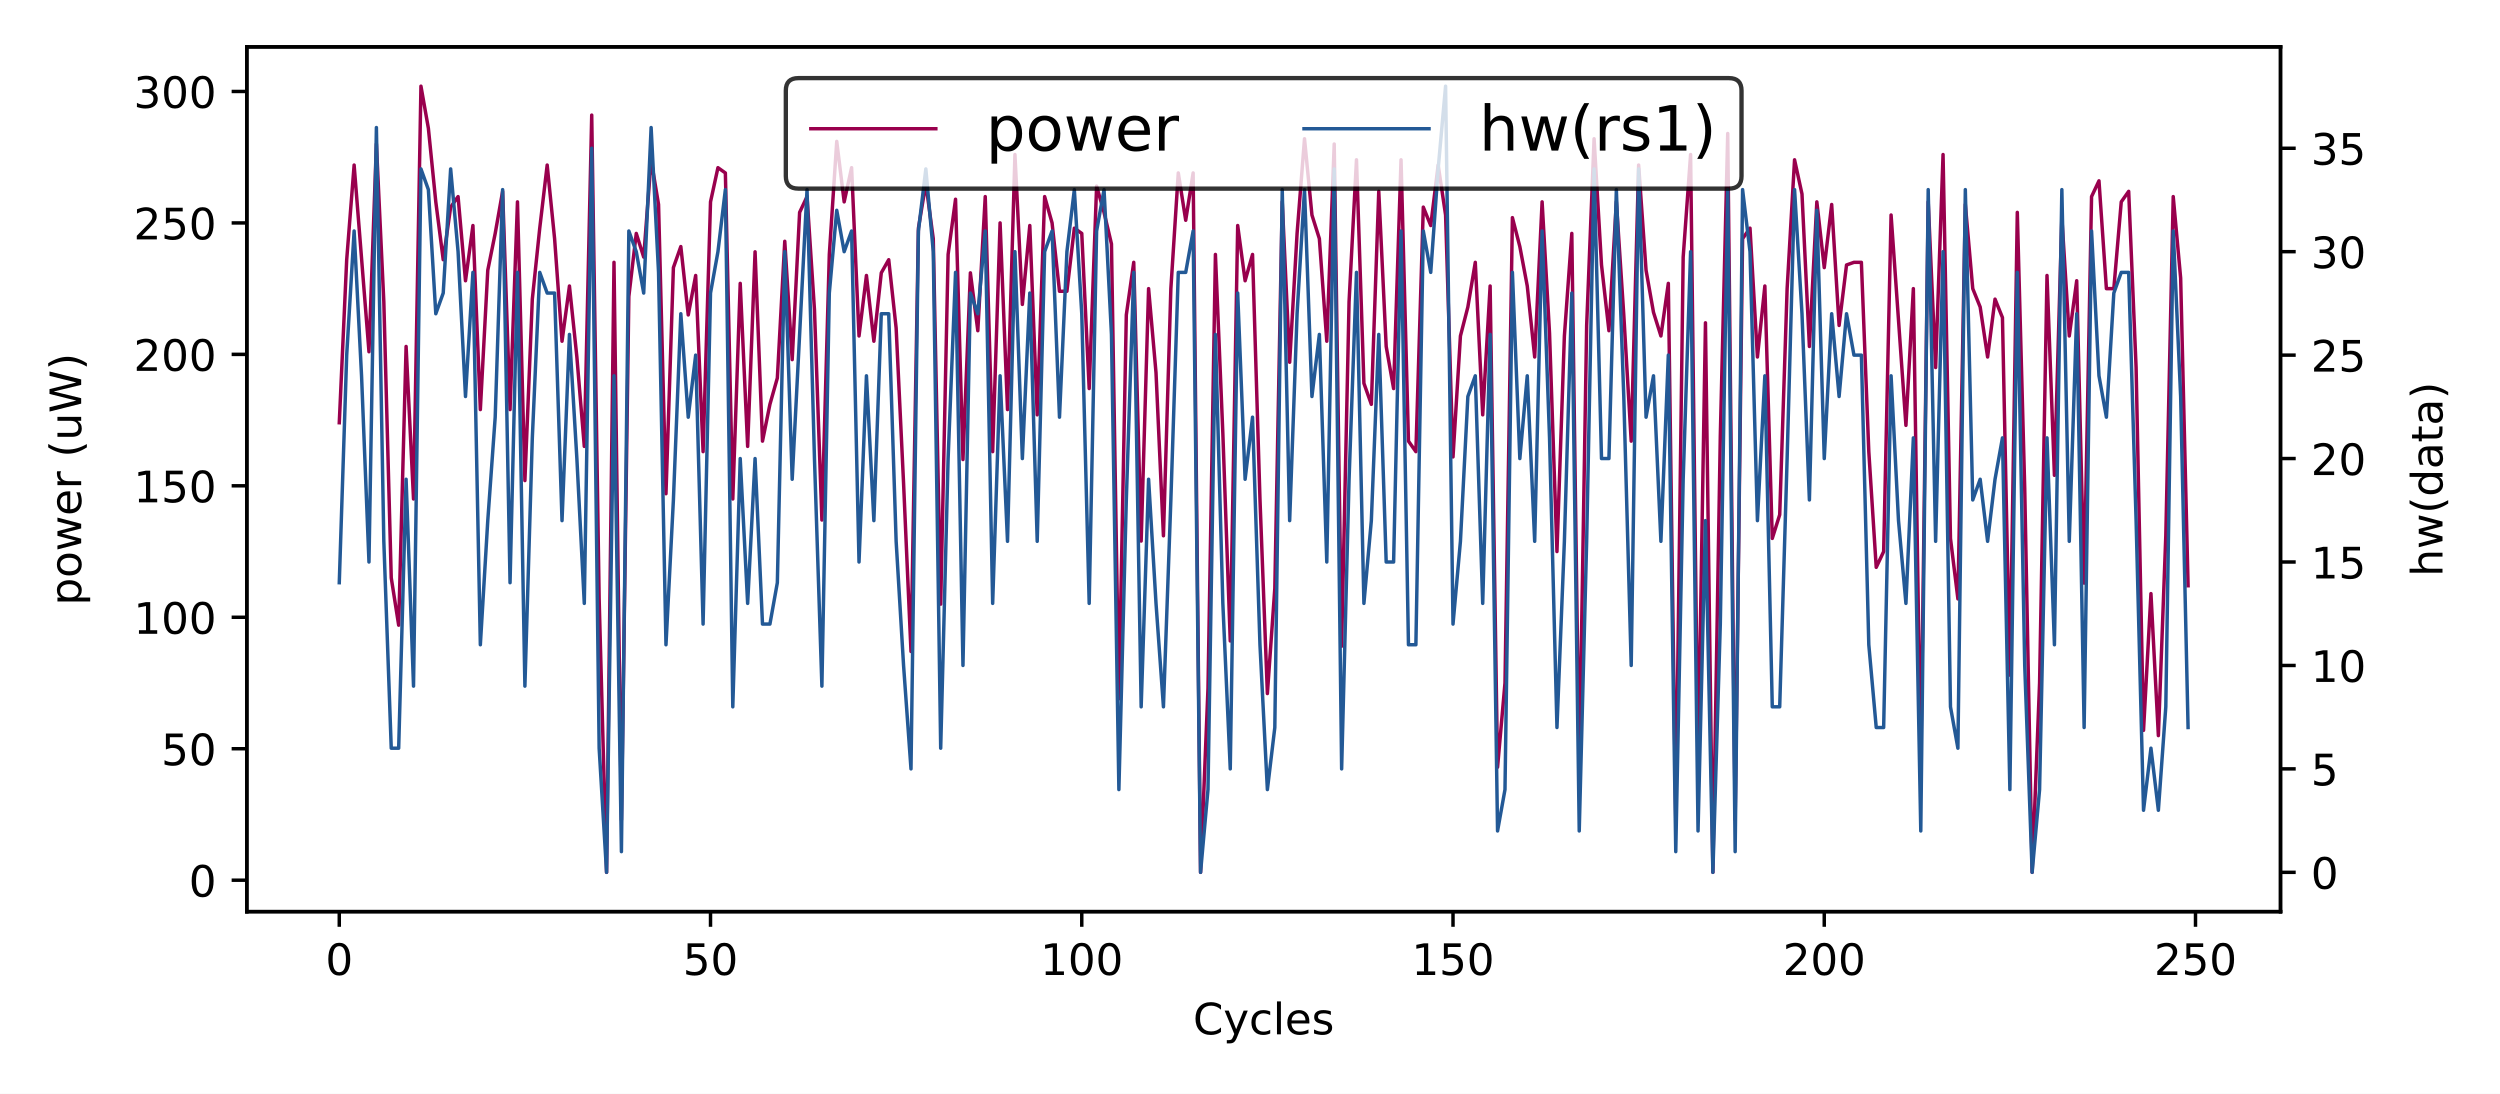
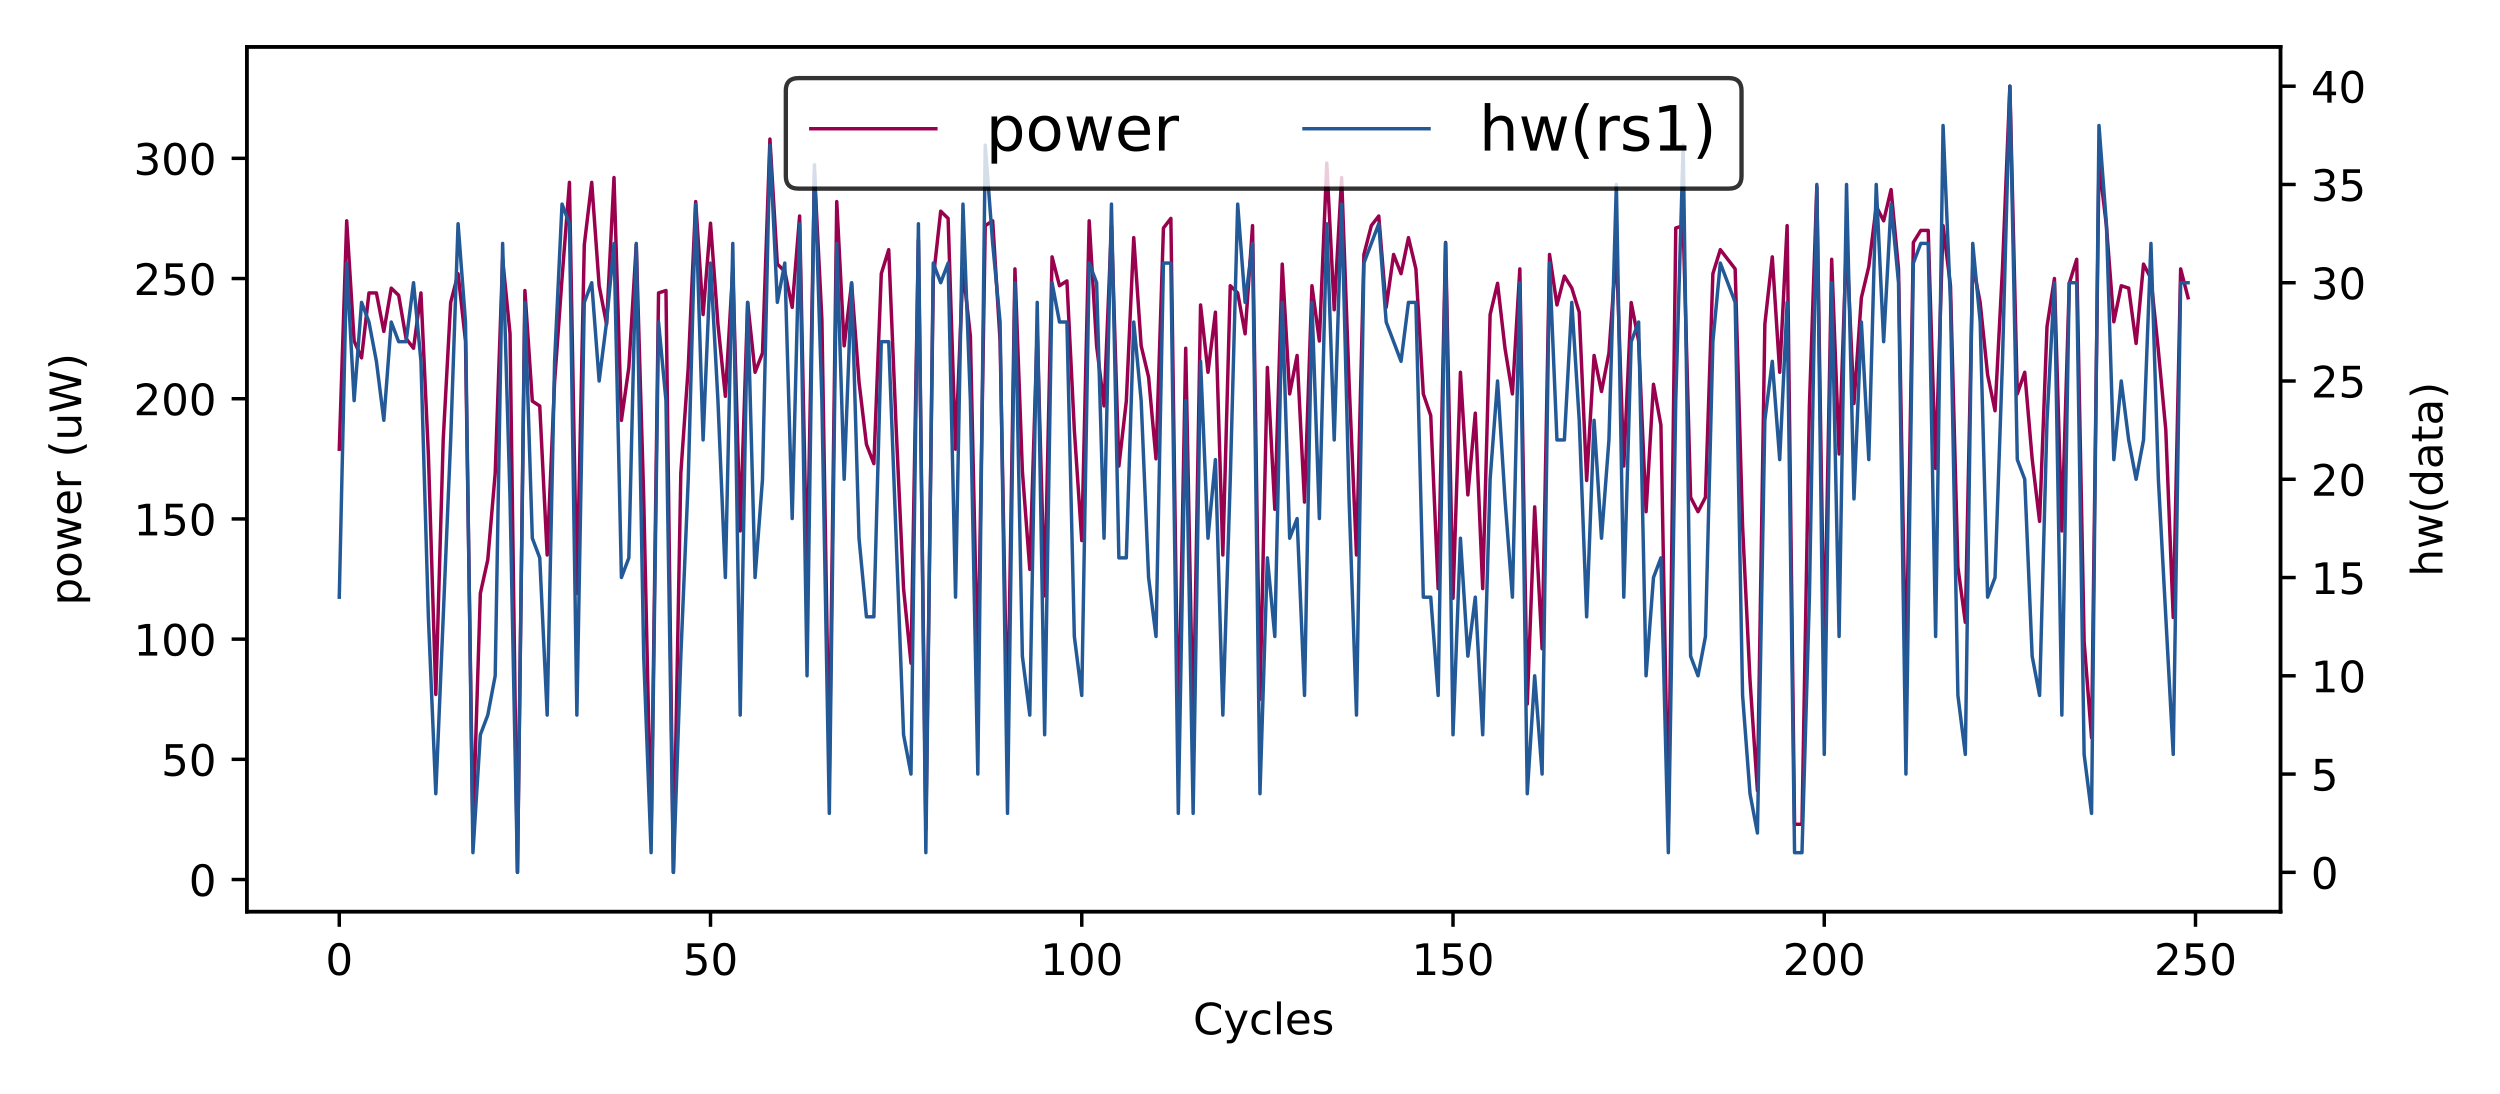
<svg xmlns="http://www.w3.org/2000/svg" xmlns:xlink="http://www.w3.org/1999/xlink" width="576pt" height="252pt" viewBox="0 0 576 252" version="1.1">
  <defs>
    <style type="text/css">*{stroke-linejoin: round; stroke-linecap: butt}</style>
  </defs>
  <g id="figure_1">
    <g id="patch_1">
      <path d="M 0 252  L 576 252  L 576 0  L 0 0  z " style="fill: #ffffff" />
    </g>
    <g id="axes_1">
      <g id="patch_2">
        <path d="M 56.87 210.04  L 525.43 210.04  L 525.43 10.8  L 56.87 10.8  z " style="fill: #ffffff" />
      </g>
      <g id="matplotlib.axis_1">
        <g id="xtick_1">
          <g id="line2d_1">
            <defs>
-               <path id="mb922c0a564" d="M 0 0  L 0 3.5  " style="stroke: #000000; stroke-width: 0.8" />
+               <path id="m7ddc654409" d="M 0 0  L 0 3.5  " style="stroke: #000000; stroke-width: 0.8" />
            </defs>
            <g>
-               <use xlink:href="#mb922c0a564" x="78.168" y="210.04" style="stroke: #000000; stroke-width: 0.8" />
+               <use xlink:href="#m7ddc654409" x="78.168" y="210.04" style="stroke: #000000; stroke-width: 0.8" />
            </g>
          </g>
          <g id="text_1">
            <text style="font: 10px 'DejaVu Sans', 'Bitstream Vera Sans', 'Computer Modern Sans Serif', 'Lucida Grande', 'Verdana', 'Geneva', 'Lucid', 'Arial', 'Helvetica', 'Avant Garde', sans-serif; text-anchor: middle" x="78.168" y="224.638" transform="rotate(-0 78.16818 224.6384)">0</text>
          </g>
        </g>
        <g id="xtick_2">
          <g id="line2d_2">
            <g>
-               <use xlink:href="#mb922c0a564" x="163.703" y="210.04" style="stroke: #000000; stroke-width: 0.8" />
+               <use xlink:href="#m7ddc654409" x="163.703" y="210.04" style="stroke: #000000; stroke-width: 0.8" />
            </g>
          </g>
          <g id="text_2">
            <text style="font: 10px 'DejaVu Sans', 'Bitstream Vera Sans', 'Computer Modern Sans Serif', 'Lucida Grande', 'Verdana', 'Geneva', 'Lucid', 'Arial', 'Helvetica', 'Avant Garde', sans-serif; text-anchor: middle" x="163.703" y="224.638" transform="rotate(-0 163.703 224.6384)">50</text>
          </g>
        </g>
        <g id="xtick_3">
          <g id="line2d_3">
            <g>
-               <use xlink:href="#mb922c0a564" x="249.238" y="210.04" style="stroke: #000000; stroke-width: 0.8" />
+               <use xlink:href="#m7ddc654409" x="249.238" y="210.04" style="stroke: #000000; stroke-width: 0.8" />
            </g>
          </g>
          <g id="text_3">
            <text style="font: 10px 'DejaVu Sans', 'Bitstream Vera Sans', 'Computer Modern Sans Serif', 'Lucida Grande', 'Verdana', 'Geneva', 'Lucid', 'Arial', 'Helvetica', 'Avant Garde', sans-serif; text-anchor: middle" x="249.238" y="224.638" transform="rotate(-0 249.2379 224.6384)">100</text>
          </g>
        </g>
        <g id="xtick_4">
          <g id="line2d_4">
            <g>
-               <use xlink:href="#mb922c0a564" x="334.773" y="210.04" style="stroke: #000000; stroke-width: 0.8" />
+               <use xlink:href="#m7ddc654409" x="334.773" y="210.04" style="stroke: #000000; stroke-width: 0.8" />
            </g>
          </g>
          <g id="text_4">
            <text style="font: 10px 'DejaVu Sans', 'Bitstream Vera Sans', 'Computer Modern Sans Serif', 'Lucida Grande', 'Verdana', 'Geneva', 'Lucid', 'Arial', 'Helvetica', 'Avant Garde', sans-serif; text-anchor: middle" x="334.773" y="224.638" transform="rotate(-0 334.7728 224.6384)">150</text>
          </g>
        </g>
        <g id="xtick_5">
          <g id="line2d_5">
            <g>
-               <use xlink:href="#mb922c0a564" x="420.308" y="210.04" style="stroke: #000000; stroke-width: 0.8" />
+               <use xlink:href="#m7ddc654409" x="420.308" y="210.04" style="stroke: #000000; stroke-width: 0.8" />
            </g>
          </g>
          <g id="text_5">
            <text style="font: 10px 'DejaVu Sans', 'Bitstream Vera Sans', 'Computer Modern Sans Serif', 'Lucida Grande', 'Verdana', 'Geneva', 'Lucid', 'Arial', 'Helvetica', 'Avant Garde', sans-serif; text-anchor: middle" x="420.308" y="224.638" transform="rotate(-0 420.3076 224.6384)">200</text>
          </g>
        </g>
        <g id="xtick_6">
          <g id="line2d_6">
            <g>
-               <use xlink:href="#mb922c0a564" x="505.843" y="210.04" style="stroke: #000000; stroke-width: 0.8" />
+               <use xlink:href="#m7ddc654409" x="505.843" y="210.04" style="stroke: #000000; stroke-width: 0.8" />
            </g>
          </g>
          <g id="text_6">
            <text style="font: 10px 'DejaVu Sans', 'Bitstream Vera Sans', 'Computer Modern Sans Serif', 'Lucida Grande', 'Verdana', 'Geneva', 'Lucid', 'Arial', 'Helvetica', 'Avant Garde', sans-serif; text-anchor: middle" x="505.843" y="224.638" transform="rotate(-0 505.8425 224.6384)">250</text>
          </g>
        </g>
        <g id="text_7">
          <text style="font: 10px 'DejaVu Sans', 'Bitstream Vera Sans', 'Computer Modern Sans Serif', 'Lucida Grande', 'Verdana', 'Geneva', 'Lucid', 'Arial', 'Helvetica', 'Avant Garde', sans-serif; text-anchor: middle" x="291.15" y="238.317" transform="rotate(-0 291.15 238.3166)">Cycles</text>
        </g>
      </g>
      <g id="matplotlib.axis_2">
        <g id="ytick_1">
          <g id="line2d_7">
            <defs>
-               <path id="m3c2135fccd" d="M 0 0  L -3.5 0  " style="stroke: #000000; stroke-width: 0.8" />
+               <path id="me082dc4877" d="M 0 0  L -3.5 0  " style="stroke: #000000; stroke-width: 0.8" />
            </defs>
            <g>
-               <use xlink:href="#m3c2135fccd" x="56.87" y="202.801" style="stroke: #000000; stroke-width: 0.8" />
+               <use xlink:href="#me082dc4877" x="56.87" y="202.645" style="stroke: #000000; stroke-width: 0.8" />
            </g>
          </g>
          <g id="text_8">
-             <text style="font: 10px 'DejaVu Sans', 'Bitstream Vera Sans', 'Computer Modern Sans Serif', 'Lucida Grande', 'Verdana', 'Geneva', 'Lucid', 'Arial', 'Helvetica', 'Avant Garde', sans-serif; text-anchor: end" x="49.87" y="206.6" transform="rotate(-0 49.87 206.6002)">0</text>
+             <text style="font: 10px 'DejaVu Sans', 'Bitstream Vera Sans', 'Computer Modern Sans Serif', 'Lucida Grande', 'Verdana', 'Geneva', 'Lucid', 'Arial', 'Helvetica', 'Avant Garde', sans-serif; text-anchor: end" x="49.87" y="206.445" transform="rotate(-0 49.87 206.4446)">0</text>
          </g>
        </g>
        <g id="ytick_2">
          <g id="line2d_8">
            <g>
-               <use xlink:href="#m3c2135fccd" x="56.87" y="172.512" style="stroke: #000000; stroke-width: 0.8" />
+               <use xlink:href="#me082dc4877" x="56.87" y="174.95" style="stroke: #000000; stroke-width: 0.8" />
            </g>
          </g>
          <g id="text_9">
-             <text style="font: 10px 'DejaVu Sans', 'Bitstream Vera Sans', 'Computer Modern Sans Serif', 'Lucida Grande', 'Verdana', 'Geneva', 'Lucid', 'Arial', 'Helvetica', 'Avant Garde', sans-serif; text-anchor: end" x="49.87" y="176.311" transform="rotate(-0 49.87 176.3113)">50</text>
+             <text style="font: 10px 'DejaVu Sans', 'Bitstream Vera Sans', 'Computer Modern Sans Serif', 'Lucida Grande', 'Verdana', 'Geneva', 'Lucid', 'Arial', 'Helvetica', 'Avant Garde', sans-serif; text-anchor: end" x="49.87" y="178.749" transform="rotate(-0 49.87 178.7493)">50</text>
          </g>
        </g>
        <g id="ytick_3">
          <g id="line2d_9">
            <g>
-               <use xlink:href="#m3c2135fccd" x="56.87" y="142.223" style="stroke: #000000; stroke-width: 0.8" />
+               <use xlink:href="#me082dc4877" x="56.87" y="147.255" style="stroke: #000000; stroke-width: 0.8" />
            </g>
          </g>
          <g id="text_10">
-             <text style="font: 10px 'DejaVu Sans', 'Bitstream Vera Sans', 'Computer Modern Sans Serif', 'Lucida Grande', 'Verdana', 'Geneva', 'Lucid', 'Arial', 'Helvetica', 'Avant Garde', sans-serif; text-anchor: end" x="49.87" y="146.023" transform="rotate(-0 49.87 146.0225)">100</text>
+             <text style="font: 10px 'DejaVu Sans', 'Bitstream Vera Sans', 'Computer Modern Sans Serif', 'Lucida Grande', 'Verdana', 'Geneva', 'Lucid', 'Arial', 'Helvetica', 'Avant Garde', sans-serif; text-anchor: end" x="49.87" y="151.054" transform="rotate(-0 49.87 151.054)">100</text>
          </g>
        </g>
        <g id="ytick_4">
          <g id="line2d_10">
            <g>
-               <use xlink:href="#m3c2135fccd" x="56.87" y="111.934" style="stroke: #000000; stroke-width: 0.8" />
+               <use xlink:href="#me082dc4877" x="56.87" y="119.559" style="stroke: #000000; stroke-width: 0.8" />
            </g>
          </g>
          <g id="text_11">
-             <text style="font: 10px 'DejaVu Sans', 'Bitstream Vera Sans', 'Computer Modern Sans Serif', 'Lucida Grande', 'Verdana', 'Geneva', 'Lucid', 'Arial', 'Helvetica', 'Avant Garde', sans-serif; text-anchor: end" x="49.87" y="115.734" transform="rotate(-0 49.87 115.7337)">150</text>
+             <text style="font: 10px 'DejaVu Sans', 'Bitstream Vera Sans', 'Computer Modern Sans Serif', 'Lucida Grande', 'Verdana', 'Geneva', 'Lucid', 'Arial', 'Helvetica', 'Avant Garde', sans-serif; text-anchor: end" x="49.87" y="123.359" transform="rotate(-0 49.87 123.3587)">150</text>
          </g>
        </g>
        <g id="ytick_5">
          <g id="line2d_11">
            <g>
-               <use xlink:href="#m3c2135fccd" x="56.87" y="81.646" style="stroke: #000000; stroke-width: 0.8" />
+               <use xlink:href="#me082dc4877" x="56.87" y="91.864" style="stroke: #000000; stroke-width: 0.8" />
            </g>
          </g>
          <g id="text_12">
-             <text style="font: 10px 'DejaVu Sans', 'Bitstream Vera Sans', 'Computer Modern Sans Serif', 'Lucida Grande', 'Verdana', 'Geneva', 'Lucid', 'Arial', 'Helvetica', 'Avant Garde', sans-serif; text-anchor: end" x="49.87" y="85.445" transform="rotate(-0 49.87 85.44482)">200</text>
+             <text style="font: 10px 'DejaVu Sans', 'Bitstream Vera Sans', 'Computer Modern Sans Serif', 'Lucida Grande', 'Verdana', 'Geneva', 'Lucid', 'Arial', 'Helvetica', 'Avant Garde', sans-serif; text-anchor: end" x="49.87" y="95.663" transform="rotate(-0 49.87 95.66337)">200</text>
          </g>
        </g>
        <g id="ytick_6">
          <g id="line2d_12">
            <g>
-               <use xlink:href="#m3c2135fccd" x="56.87" y="51.357" style="stroke: #000000; stroke-width: 0.8" />
+               <use xlink:href="#me082dc4877" x="56.87" y="64.169" style="stroke: #000000; stroke-width: 0.8" />
            </g>
          </g>
          <g id="text_13">
-             <text style="font: 10px 'DejaVu Sans', 'Bitstream Vera Sans', 'Computer Modern Sans Serif', 'Lucida Grande', 'Verdana', 'Geneva', 'Lucid', 'Arial', 'Helvetica', 'Avant Garde', sans-serif; text-anchor: end" x="49.87" y="55.156" transform="rotate(-0 49.87 55.15598)">250</text>
+             <text style="font: 10px 'DejaVu Sans', 'Bitstream Vera Sans', 'Computer Modern Sans Serif', 'Lucida Grande', 'Verdana', 'Geneva', 'Lucid', 'Arial', 'Helvetica', 'Avant Garde', sans-serif; text-anchor: end" x="49.87" y="67.968" transform="rotate(-0 49.87 67.96806)">250</text>
          </g>
        </g>
        <g id="ytick_7">
          <g id="line2d_13">
            <g>
-               <use xlink:href="#m3c2135fccd" x="56.87" y="21.068" style="stroke: #000000; stroke-width: 0.8" />
+               <use xlink:href="#me082dc4877" x="56.87" y="36.474" style="stroke: #000000; stroke-width: 0.8" />
            </g>
          </g>
          <g id="text_14">
-             <text style="font: 10px 'DejaVu Sans', 'Bitstream Vera Sans', 'Computer Modern Sans Serif', 'Lucida Grande', 'Verdana', 'Geneva', 'Lucid', 'Arial', 'Helvetica', 'Avant Garde', sans-serif; text-anchor: end" x="49.87" y="24.867" transform="rotate(-0 49.87 24.86714)">300</text>
+             <text style="font: 10px 'DejaVu Sans', 'Bitstream Vera Sans', 'Computer Modern Sans Serif', 'Lucida Grande', 'Verdana', 'Geneva', 'Lucid', 'Arial', 'Helvetica', 'Avant Garde', sans-serif; text-anchor: end" x="49.87" y="40.273" transform="rotate(-0 49.87 40.27276)">300</text>
          </g>
        </g>
        <g id="text_15">
          <text style="font: 10px 'DejaVu Sans', 'Bitstream Vera Sans', 'Computer Modern Sans Serif', 'Lucida Grande', 'Verdana', 'Geneva', 'Lucid', 'Arial', 'Helvetica', 'Avant Garde', sans-serif; text-anchor: middle" x="18.703" y="110.42" transform="rotate(-90 18.70281 110.42)">power (uW)</text>
        </g>
      </g>
      <g id="line2d_14">
-         <path d="M 78.168 97.396  L 79.879 59.838  L 81.59 38.03  L 85.011 81.04  L 86.722 33.183  L 88.432 69.53  L 90.143 133.137  L 91.854 144.041  L 93.564 79.828  L 95.275 114.963  L 96.986 19.856  L 98.697 29.549  L 100.407 46.511  L 102.118 59.838  L 103.829 47.722  L 105.539 45.299  L 107.25 64.684  L 108.961 51.963  L 110.671 94.367  L 112.382 62.261  L 114.093 53.78  L 115.804 44.087  L 117.514 94.367  L 119.225 46.511  L 120.936 110.723  L 122.646 68.924  L 124.357 52.568  L 126.068 38.03  L 127.778 54.991  L 129.489 78.617  L 131.2 65.895  L 132.91 82.251  L 134.621 102.848  L 136.332 26.52  L 138.043 137.983  L 139.753 200.984  L 141.464 60.443  L 143.175 188.868  L 144.885 68.319  L 146.596 53.78  L 148.307 59.232  L 150.017 36.818  L 151.728 47.116  L 153.439 113.752  L 155.15 61.655  L 156.86 56.809  L 158.571 72.559  L 160.282 63.472  L 161.992 104.059  L 163.703 46.511  L 165.414 38.635  L 167.124 39.847  L 168.835 114.963  L 170.546 65.29  L 172.257 102.848  L 173.967 58.02  L 175.678 101.636  L 177.389 93.155  L 179.099 87.098  L 180.81 55.597  L 182.521 82.857  L 184.231 48.934  L 185.942 45.299  L 187.653 71.347  L 189.364 119.81  L 191.074 58.626  L 192.785 32.578  L 194.496 46.511  L 196.206 38.635  L 197.917 77.405  L 199.628 63.472  L 201.338 78.617  L 203.049 62.867  L 204.76 59.838  L 206.47 75.588  L 208.181 111.329  L 209.892 150.098  L 211.603 52.568  L 213.313 42.27  L 215.024 54.991  L 216.735 139.194  L 218.445 58.626  L 220.156 45.905  L 221.867 105.877  L 223.577 62.867  L 225.288 76.194  L 226.999 45.299  L 228.71 104.059  L 230.42 51.357  L 232.131 94.367  L 233.842 35.607  L 235.552 70.136  L 237.263 51.963  L 238.974 95.578  L 240.684 45.299  L 242.395 51.357  L 244.106 67.107  L 245.817 67.107  L 247.527 52.568  L 249.238 53.78  L 250.949 89.521  L 252.659 42.876  L 254.37 48.934  L 256.081 56.203  L 257.791 161.002  L 259.502 72.559  L 261.213 60.443  L 262.923 124.656  L 264.634 66.501  L 266.345 85.886  L 268.056 123.444  L 269.766 66.501  L 271.477 39.847  L 273.188 50.751  L 274.898 39.847  L 276.609 200.984  L 278.32 158.579  L 280.03 58.626  L 281.741 99.819  L 283.452 147.675  L 285.163 51.963  L 286.873 64.684  L 288.584 58.626  L 290.295 114.963  L 292.005 159.791  L 293.716 135.56  L 295.427 46.511  L 297.137 83.463  L 298.848 53.78  L 300.559 31.972  L 302.27 49.539  L 303.98 54.991  L 305.691 78.617  L 307.402 33.183  L 309.112 148.887  L 310.823 69.53  L 312.534 36.818  L 314.244 88.309  L 315.955 93.155  L 317.666 44.087  L 319.377 79.828  L 321.087 89.521  L 322.798 36.818  L 324.509 101.636  L 326.219 104.059  L 327.93 47.722  L 329.641 51.963  L 331.351 38.03  L 333.062 49.539  L 334.773 105.271  L 336.483 77.405  L 338.194 70.742  L 339.905 60.443  L 341.616 95.578  L 343.326 65.895  L 345.037 176.753  L 346.748 157.368  L 348.458 50.145  L 350.169 56.809  L 351.88 65.895  L 353.59 82.251  L 355.301 46.511  L 357.012 76.799  L 358.723 127.079  L 360.433 77.405  L 362.144 53.78  L 363.855 177.964  L 365.565 74.982  L 367.276 31.972  L 368.987 61.049  L 370.697 76.194  L 372.408 46.511  L 374.119 72.559  L 375.83 101.636  L 377.54 38.03  L 379.251 62.261  L 380.962 71.953  L 382.672 77.405  L 384.383 65.29  L 386.094 188.868  L 387.804 59.232  L 389.515 35.607  L 391.226 176.753  L 392.936 74.376  L 394.647 200.984  L 396.358 100.425  L 398.069 30.76  L 399.779 188.868  L 401.49 54.991  L 403.201 52.568  L 404.911 82.251  L 406.622 65.895  L 408.333 124.05  L 410.043 118.598  L 411.754 66.501  L 413.465 36.818  L 415.176 44.693  L 416.886 79.828  L 418.597 46.511  L 420.308 61.655  L 422.018 47.116  L 423.729 74.982  L 425.44 61.049  L 427.15 60.443  L 428.861 60.443  L 430.572 104.059  L 432.283 130.714  L 433.993 127.079  L 435.704 49.539  L 439.125 98.002  L 440.836 66.501  L 442.547 176.753  L 444.257 46.511  L 445.968 84.674  L 447.679 35.607  L 449.39 124.05  L 451.1 137.983  L 452.811 47.116  L 454.522 66.501  L 456.232 70.742  L 457.943 82.251  L 459.654 68.924  L 461.364 73.165  L 463.075 155.55  L 464.786 48.934  L 466.496 112.54  L 468.207 200.984  L 469.918 157.368  L 471.629 63.472  L 473.339 109.511  L 475.05 50.145  L 476.761 77.405  L 478.471 64.684  L 480.182 134.348  L 481.893 45.299  L 483.603 41.664  L 485.314 66.501  L 487.025 66.501  L 488.736 46.511  L 490.446 44.087  L 492.157 84.674  L 493.868 168.272  L 495.578 136.771  L 497.289 169.483  L 499 123.444  L 500.71 45.299  L 502.421 64.078  L 504.132 134.954  L 504.132 134.954  " clip-path="url(#pfeb2331589)" style="fill: none; stroke: #99004d; stroke-width: 0.8; stroke-linecap: square" />
+         <path d="M 78.168 103.496  L 79.879 50.875  L 81.59 78.57  L 83.3 82.448  L 85.011 67.492  L 86.722 67.492  L 88.432 76.355  L 90.143 66.384  L 91.854 68.046  L 93.564 78.016  L 95.275 80.232  L 96.986 67.492  L 98.697 104.604  L 100.407 159.995  L 102.118 101.281  L 103.829 69.708  L 105.539 63.061  L 107.25 78.57  L 108.961 191.013  L 110.671 136.731  L 112.382 128.976  L 114.093 109.035  L 115.804 59.738  L 117.514 76.909  L 119.225 200.984  L 120.936 66.938  L 122.646 92.418  L 124.357 93.526  L 126.068 127.868  L 127.778 87.987  L 129.489 64.169  L 131.2 42.013  L 132.91 136.731  L 134.621 56.414  L 136.332 42.013  L 138.043 65.831  L 139.753 74.693  L 141.464 40.905  L 143.175 96.849  L 144.885 84.663  L 146.596 56.414  L 148.307 114.574  L 150.017 192.675  L 151.728 67.492  L 153.439 66.938  L 155.15 200.984  L 156.86 109.035  L 158.571 84.663  L 160.282 46.444  L 161.992 72.477  L 163.703 51.429  L 165.414 74.693  L 167.124 91.31  L 168.835 61.953  L 170.546 122.329  L 172.257 69.708  L 173.967 85.771  L 175.678 81.34  L 177.389 32.042  L 179.099 60.845  L 180.81 62.507  L 182.521 70.816  L 184.231 49.767  L 185.942 133.407  L 187.653 39.797  L 189.364 73.585  L 191.074 177.72  L 192.785 46.444  L 194.496 79.678  L 196.206 65.277  L 197.917 87.987  L 199.628 102.388  L 201.338 106.82  L 203.049 63.061  L 204.76 57.522  L 206.47 98.511  L 208.181 135.623  L 209.892 152.794  L 211.603 55.306  L 213.313 191.013  L 215.024 64.169  L 216.735 48.659  L 218.445 50.321  L 220.156 103.496  L 221.867 61.953  L 223.577 77.463  L 225.288 155.563  L 226.999 51.983  L 228.71 50.875  L 230.42 78.57  L 232.131 168.857  L 233.842 61.953  L 235.552 108.481  L 237.263 131.191  L 238.974 76.355  L 240.684 137.284  L 242.395 59.184  L 244.106 65.831  L 245.817 64.723  L 247.527 99.065  L 249.238 124.545  L 250.949 50.875  L 252.659 79.678  L 254.37 93.526  L 256.081 51.983  L 257.791 107.374  L 259.502 92.418  L 261.213 54.752  L 262.923 79.678  L 264.634 86.879  L 266.345 105.712  L 268.056 52.537  L 269.766 50.321  L 271.477 171.073  L 273.188 80.232  L 274.898 168.857  L 276.609 70.262  L 278.32 85.771  L 280.03 71.924  L 281.741 127.868  L 283.452 65.831  L 285.163 67.492  L 286.873 76.909  L 288.584 51.983  L 290.295 161.102  L 292.005 84.663  L 293.716 117.344  L 295.427 60.845  L 297.137 90.756  L 298.848 81.894  L 300.559 115.682  L 302.27 65.831  L 303.98 78.57  L 305.691 37.581  L 307.402 71.37  L 309.112 40.905  L 310.823 87.987  L 312.534 127.868  L 314.244 58.63  L 315.955 51.983  L 317.666 49.767  L 319.377 70.816  L 321.087 58.63  L 322.798 63.061  L 324.509 54.752  L 326.219 61.953  L 327.93 90.756  L 329.641 95.741  L 331.351 135.623  L 333.062 55.86  L 334.773 137.838  L 336.483 85.771  L 338.194 114.02  L 339.905 95.188  L 341.616 135.623  L 343.326 72.477  L 345.037 65.277  L 346.748 80.232  L 348.458 90.756  L 350.169 61.953  L 351.88 162.21  L 353.59 116.79  L 355.301 149.47  L 357.012 58.63  L 358.723 70.262  L 360.433 63.615  L 362.144 66.384  L 363.855 71.924  L 365.565 110.697  L 367.276 81.894  L 368.987 90.202  L 370.697 81.34  L 372.408 57.522  L 374.119 107.374  L 375.83 69.708  L 377.54 78.57  L 379.251 117.898  L 380.962 88.541  L 382.672 97.957  L 384.383 189.906  L 386.094 52.537  L 387.804 51.983  L 389.515 114.574  L 391.226 117.898  L 392.936 114.574  L 394.647 63.061  L 396.358 57.522  L 399.779 61.953  L 401.49 121.221  L 403.201 156.671  L 404.911 182.151  L 406.622 74.693  L 408.333 59.184  L 410.043 85.771  L 411.754 51.983  L 413.465 189.906  L 415.176 189.906  L 416.886 93.526  L 418.597 43.12  L 420.308 151.132  L 422.018 59.738  L 423.729 104.604  L 425.44 55.306  L 427.15 92.972  L 428.861 68.6  L 430.572 61.399  L 432.283 47.552  L 433.993 50.875  L 435.704 43.674  L 437.415 61.953  L 439.125 156.671  L 440.836 55.86  L 442.547 53.091  L 444.257 53.091  L 445.968 107.927  L 447.679 51.983  L 449.39 65.831  L 451.1 130.638  L 452.811 143.377  L 454.522 60.845  L 456.232 69.708  L 457.943 86.325  L 459.654 94.634  L 461.364 61.953  L 463.075 19.856  L 464.786 90.756  L 466.496 85.771  L 468.207 105.712  L 469.918 120.113  L 471.629 75.247  L 473.339 64.169  L 475.05 122.329  L 476.761 65.277  L 478.471 59.738  L 480.182 147.809  L 481.893 169.965  L 483.603 37.581  L 485.314 51.983  L 487.025 74.139  L 488.736 65.831  L 490.446 66.384  L 492.157 79.124  L 493.868 60.845  L 495.578 64.169  L 497.289 80.786  L 499 99.065  L 500.71 142.27  L 502.421 61.953  L 504.132 68.6  L 504.132 68.6  " clip-path="url(#p8269effa9e)" style="fill: none; stroke: #99004d; stroke-width: 0.8; stroke-linecap: square" />
      </g>
      <g id="patch_3">
        <path d="M 56.87 210.04  L 56.87 10.8  " style="fill: none; stroke: #000000; stroke-width: 0.8; stroke-linejoin: miter; stroke-linecap: square" />
      </g>
      <g id="patch_4">
        <path d="M 525.43 210.04  L 525.43 10.8  " style="fill: none; stroke: #000000; stroke-width: 0.8; stroke-linejoin: miter; stroke-linecap: square" />
      </g>
      <g id="patch_5">
        <path d="M 56.87 210.04  L 525.43 210.04  " style="fill: none; stroke: #000000; stroke-width: 0.8; stroke-linejoin: miter; stroke-linecap: square" />
      </g>
      <g id="patch_6">
        <path d="M 56.87 10.8  L 525.43 10.8  " style="fill: none; stroke: #000000; stroke-width: 0.8; stroke-linejoin: miter; stroke-linecap: square" />
      </g>
    </g>
    <g id="axes_2">
      <g id="matplotlib.axis_3">
        <g id="ytick_8">
          <g id="line2d_15">
            <defs>
-               <path id="mc26cef3a52" d="M 0 0  L 3.5 0  " style="stroke: #000000; stroke-width: 0.8" />
+               <path id="ma1944b7727" d="M 0 0  L 3.5 0  " style="stroke: #000000; stroke-width: 0.8" />
            </defs>
            <g>
-               <use xlink:href="#mc26cef3a52" x="525.43" y="200.984" style="stroke: #000000; stroke-width: 0.8" />
+               <use xlink:href="#ma1944b7727" x="525.43" y="200.984" style="stroke: #000000; stroke-width: 0.8" />
            </g>
          </g>
          <g id="text_16">
            <text style="font: 10px 'DejaVu Sans', 'Bitstream Vera Sans', 'Computer Modern Sans Serif', 'Lucida Grande', 'Verdana', 'Geneva', 'Lucid', 'Arial', 'Helvetica', 'Avant Garde', sans-serif; text-anchor: start" x="532.43" y="204.783" transform="rotate(-0 532.43 204.7829)">0</text>
          </g>
        </g>
        <g id="ytick_9">
          <g id="line2d_16">
            <g>
-               <use xlink:href="#mc26cef3a52" x="525.43" y="177.151" style="stroke: #000000; stroke-width: 0.8" />
+               <use xlink:href="#ma1944b7727" x="525.43" y="178.343" style="stroke: #000000; stroke-width: 0.8" />
            </g>
          </g>
          <g id="text_17">
-             <text style="font: 10px 'DejaVu Sans', 'Bitstream Vera Sans', 'Computer Modern Sans Serif', 'Lucida Grande', 'Verdana', 'Geneva', 'Lucid', 'Arial', 'Helvetica', 'Avant Garde', sans-serif; text-anchor: start" x="532.43" y="180.95" transform="rotate(-0 532.43 180.9503)">5</text>
+             <text style="font: 10px 'DejaVu Sans', 'Bitstream Vera Sans', 'Computer Modern Sans Serif', 'Lucida Grande', 'Verdana', 'Geneva', 'Lucid', 'Arial', 'Helvetica', 'Avant Garde', sans-serif; text-anchor: start" x="532.43" y="182.142" transform="rotate(-0 532.43 182.1419)">5</text>
          </g>
        </g>
        <g id="ytick_10">
          <g id="line2d_17">
            <g>
-               <use xlink:href="#mc26cef3a52" x="525.43" y="153.319" style="stroke: #000000; stroke-width: 0.8" />
+               <use xlink:href="#ma1944b7727" x="525.43" y="155.702" style="stroke: #000000; stroke-width: 0.8" />
            </g>
          </g>
          <g id="text_18">
-             <text style="font: 10px 'DejaVu Sans', 'Bitstream Vera Sans', 'Computer Modern Sans Serif', 'Lucida Grande', 'Verdana', 'Geneva', 'Lucid', 'Arial', 'Helvetica', 'Avant Garde', sans-serif; text-anchor: start" x="532.43" y="157.118" transform="rotate(-0 532.43 157.1178)">10</text>
+             <text style="font: 10px 'DejaVu Sans', 'Bitstream Vera Sans', 'Computer Modern Sans Serif', 'Lucida Grande', 'Verdana', 'Geneva', 'Lucid', 'Arial', 'Helvetica', 'Avant Garde', sans-serif; text-anchor: start" x="532.43" y="159.501" transform="rotate(-0 532.43 159.501)">10</text>
          </g>
        </g>
        <g id="ytick_11">
          <g id="line2d_18">
            <g>
-               <use xlink:href="#mc26cef3a52" x="525.43" y="129.486" style="stroke: #000000; stroke-width: 0.8" />
+               <use xlink:href="#ma1944b7727" x="525.43" y="133.061" style="stroke: #000000; stroke-width: 0.8" />
            </g>
          </g>
          <g id="text_19">
-             <text style="font: 10px 'DejaVu Sans', 'Bitstream Vera Sans', 'Computer Modern Sans Serif', 'Lucida Grande', 'Verdana', 'Geneva', 'Lucid', 'Arial', 'Helvetica', 'Avant Garde', sans-serif; text-anchor: start" x="532.43" y="133.285" transform="rotate(-0 532.43 133.2852)">15</text>
+             <text style="font: 10px 'DejaVu Sans', 'Bitstream Vera Sans', 'Computer Modern Sans Serif', 'Lucida Grande', 'Verdana', 'Geneva', 'Lucid', 'Arial', 'Helvetica', 'Avant Garde', sans-serif; text-anchor: start" x="532.43" y="136.86" transform="rotate(-0 532.43 136.8601)">15</text>
          </g>
        </g>
        <g id="ytick_12">
          <g id="line2d_19">
            <g>
-               <use xlink:href="#mc26cef3a52" x="525.43" y="105.653" style="stroke: #000000; stroke-width: 0.8" />
+               <use xlink:href="#ma1944b7727" x="525.43" y="110.42" style="stroke: #000000; stroke-width: 0.8" />
            </g>
          </g>
          <g id="text_20">
-             <text style="font: 10px 'DejaVu Sans', 'Bitstream Vera Sans', 'Computer Modern Sans Serif', 'Lucida Grande', 'Verdana', 'Geneva', 'Lucid', 'Arial', 'Helvetica', 'Avant Garde', sans-serif; text-anchor: start" x="532.43" y="109.453" transform="rotate(-0 532.43 109.4527)">20</text>
+             <text style="font: 10px 'DejaVu Sans', 'Bitstream Vera Sans', 'Computer Modern Sans Serif', 'Lucida Grande', 'Verdana', 'Geneva', 'Lucid', 'Arial', 'Helvetica', 'Avant Garde', sans-serif; text-anchor: start" x="532.43" y="114.219" transform="rotate(-0 532.43 114.2192)">20</text>
          </g>
        </g>
        <g id="ytick_13">
          <g id="line2d_20">
            <g>
-               <use xlink:href="#mc26cef3a52" x="525.43" y="81.821" style="stroke: #000000; stroke-width: 0.8" />
+               <use xlink:href="#ma1944b7727" x="525.43" y="87.779" style="stroke: #000000; stroke-width: 0.8" />
            </g>
          </g>
          <g id="text_21">
-             <text style="font: 10px 'DejaVu Sans', 'Bitstream Vera Sans', 'Computer Modern Sans Serif', 'Lucida Grande', 'Verdana', 'Geneva', 'Lucid', 'Arial', 'Helvetica', 'Avant Garde', sans-serif; text-anchor: start" x="532.43" y="85.62" transform="rotate(-0 532.43 85.62018)">25</text>
+             <text style="font: 10px 'DejaVu Sans', 'Bitstream Vera Sans', 'Computer Modern Sans Serif', 'Lucida Grande', 'Verdana', 'Geneva', 'Lucid', 'Arial', 'Helvetica', 'Avant Garde', sans-serif; text-anchor: start" x="532.43" y="91.578" transform="rotate(-0 532.43 91.57831)">25</text>
          </g>
        </g>
        <g id="ytick_14">
          <g id="line2d_21">
            <g>
-               <use xlink:href="#mc26cef3a52" x="525.43" y="57.988" style="stroke: #000000; stroke-width: 0.8" />
+               <use xlink:href="#ma1944b7727" x="525.43" y="65.138" style="stroke: #000000; stroke-width: 0.8" />
            </g>
          </g>
          <g id="text_22">
-             <text style="font: 10px 'DejaVu Sans', 'Bitstream Vera Sans', 'Computer Modern Sans Serif', 'Lucida Grande', 'Verdana', 'Geneva', 'Lucid', 'Arial', 'Helvetica', 'Avant Garde', sans-serif; text-anchor: start" x="532.43" y="61.788" transform="rotate(-0 532.43 61.78764)">30</text>
+             <text style="font: 10px 'DejaVu Sans', 'Bitstream Vera Sans', 'Computer Modern Sans Serif', 'Lucida Grande', 'Verdana', 'Geneva', 'Lucid', 'Arial', 'Helvetica', 'Avant Garde', sans-serif; text-anchor: start" x="532.43" y="68.937" transform="rotate(-0 532.43 68.9374)">30</text>
          </g>
        </g>
        <g id="ytick_15">
          <g id="line2d_22">
            <g>
-               <use xlink:href="#mc26cef3a52" x="525.43" y="34.156" style="stroke: #000000; stroke-width: 0.8" />
+               <use xlink:href="#ma1944b7727" x="525.43" y="42.497" style="stroke: #000000; stroke-width: 0.8" />
            </g>
          </g>
          <g id="text_23">
-             <text style="font: 10px 'DejaVu Sans', 'Bitstream Vera Sans', 'Computer Modern Sans Serif', 'Lucida Grande', 'Verdana', 'Geneva', 'Lucid', 'Arial', 'Helvetica', 'Avant Garde', sans-serif; text-anchor: start" x="532.43" y="37.955" transform="rotate(-0 532.43 37.9551)">35</text>
-           </g>
-         </g>
-         <g id="text_24">
+             <text style="font: 10px 'DejaVu Sans', 'Bitstream Vera Sans', 'Computer Modern Sans Serif', 'Lucida Grande', 'Verdana', 'Geneva', 'Lucid', 'Arial', 'Helvetica', 'Avant Garde', sans-serif; text-anchor: start" x="532.43" y="46.296" transform="rotate(-0 532.43 46.29649)">35</text>
+           </g>
+         </g>
+         <g id="ytick_16">
+           <g id="line2d_23">
+             <g>
+               <use xlink:href="#ma1944b7727" x="525.43" y="19.856" style="stroke: #000000; stroke-width: 0.8" />
+             </g>
+           </g>
+           <g id="text_24">
+             <text style="font: 10px 'DejaVu Sans', 'Bitstream Vera Sans', 'Computer Modern Sans Serif', 'Lucida Grande', 'Verdana', 'Geneva', 'Lucid', 'Arial', 'Helvetica', 'Avant Garde', sans-serif; text-anchor: start" x="532.43" y="23.656" transform="rotate(-0 532.43 23.65558)">40</text>
+           </g>
+         </g>
+         <g id="text_25">
          <text style="font: 10px 'DejaVu Sans', 'Bitstream Vera Sans', 'Computer Modern Sans Serif', 'Lucida Grande', 'Verdana', 'Geneva', 'Lucid', 'Arial', 'Helvetica', 'Avant Garde', sans-serif; text-anchor: middle" x="562.753" y="110.42" transform="rotate(-90 562.7534 110.42)">hw(data)</text>
        </g>
      </g>
-       <g id="line2d_23">
-         <path d="M 78.168 134.253  L 79.879 81.821  L 81.59 53.222  L 83.3 86.587  L 85.011 129.486  L 86.722 29.389  L 88.432 124.72  L 90.143 172.385  L 91.854 172.385  L 93.564 110.42  L 95.275 158.085  L 96.986 38.922  L 98.697 43.689  L 100.407 72.288  L 102.118 67.521  L 103.829 38.922  L 105.539 57.988  L 107.25 91.354  L 108.961 62.755  L 110.671 148.552  L 112.382 119.953  L 114.093 96.12  L 115.804 43.689  L 117.514 134.253  L 119.225 62.755  L 120.936 158.085  L 122.646 100.887  L 124.357 62.755  L 126.068 67.521  L 127.778 67.521  L 129.489 119.953  L 131.2 77.054  L 132.91 105.653  L 134.621 139.019  L 136.332 34.156  L 138.043 172.385  L 139.753 200.984  L 141.464 86.587  L 143.175 196.217  L 144.885 53.222  L 146.596 57.988  L 148.307 67.521  L 150.017 29.389  L 151.728 62.755  L 153.439 148.552  L 155.15 115.187  L 156.86 72.288  L 158.571 96.12  L 160.282 81.821  L 161.992 143.786  L 163.703 67.521  L 165.414 57.988  L 167.124 43.689  L 168.835 162.852  L 170.546 105.653  L 172.257 139.019  L 173.967 105.653  L 175.678 143.786  L 177.389 143.786  L 179.099 134.253  L 180.81 57.988  L 182.521 110.42  L 185.942 43.689  L 187.653 105.653  L 189.364 158.085  L 191.074 67.521  L 192.785 48.455  L 194.496 57.988  L 196.206 53.222  L 197.917 129.486  L 199.628 86.587  L 201.338 119.953  L 203.049 72.288  L 204.76 72.288  L 206.47 124.72  L 208.181 153.319  L 209.892 177.151  L 211.603 53.222  L 213.313 38.922  L 215.024 57.988  L 216.735 172.385  L 218.445 105.653  L 220.156 62.755  L 221.867 153.319  L 223.577 67.521  L 225.288 72.288  L 226.999 53.222  L 228.71 139.019  L 230.42 86.587  L 232.131 124.72  L 233.842 57.988  L 235.552 105.653  L 237.263 67.521  L 238.974 124.72  L 240.684 57.988  L 242.395 53.222  L 244.106 96.12  L 245.817 57.988  L 247.527 43.689  L 249.238 72.288  L 250.949 139.019  L 252.659 53.222  L 254.37 43.689  L 256.081 77.054  L 257.791 181.918  L 259.502 115.187  L 261.213 62.755  L 262.923 162.852  L 264.634 110.42  L 266.345 139.019  L 268.056 162.852  L 269.766 115.187  L 271.477 62.755  L 273.188 62.755  L 274.898 53.222  L 276.609 200.984  L 278.32 181.918  L 280.03 77.054  L 281.741 139.019  L 283.452 177.151  L 285.163 67.521  L 286.873 110.42  L 288.584 96.12  L 290.295 148.552  L 292.005 181.918  L 293.716 167.618  L 295.427 43.689  L 297.137 119.953  L 298.848 72.288  L 300.559 43.689  L 302.27 91.354  L 303.98 77.054  L 305.691 129.486  L 307.402 38.922  L 309.112 177.151  L 310.823 110.42  L 312.534 62.755  L 314.244 139.019  L 315.955 119.953  L 317.666 77.054  L 319.377 129.486  L 321.087 129.486  L 322.798 53.222  L 324.509 148.552  L 326.219 148.552  L 327.93 53.222  L 329.641 62.755  L 331.351 38.922  L 333.062 19.856  L 334.773 143.786  L 336.483 124.72  L 338.194 91.354  L 339.905 86.587  L 341.616 139.019  L 343.326 77.054  L 345.037 191.451  L 346.748 181.918  L 348.458 62.755  L 350.169 105.653  L 351.88 86.587  L 353.59 124.72  L 355.301 53.222  L 357.012 100.887  L 358.723 167.618  L 360.433 124.72  L 362.144 67.521  L 363.855 191.451  L 365.565 124.72  L 367.276 38.922  L 368.987 105.653  L 370.697 105.653  L 372.408 43.689  L 374.119 91.354  L 375.83 153.319  L 377.54 38.922  L 379.251 96.12  L 380.962 86.587  L 382.672 124.72  L 384.383 81.821  L 386.094 196.217  L 387.804 110.42  L 389.515 57.988  L 391.226 191.451  L 392.936 119.953  L 394.647 200.984  L 396.358 143.786  L 398.069 43.689  L 399.779 196.217  L 401.49 43.689  L 403.201 57.988  L 404.911 119.953  L 406.622 86.587  L 408.333 162.852  L 410.043 162.852  L 411.754 105.653  L 413.465 43.689  L 415.176 72.288  L 416.886 115.187  L 418.597 48.455  L 420.308 105.653  L 422.018 72.288  L 423.729 91.354  L 425.44 72.288  L 427.15 81.821  L 428.861 81.821  L 430.572 148.552  L 432.283 167.618  L 433.993 167.618  L 435.704 86.587  L 437.415 119.953  L 439.125 139.019  L 440.836 100.887  L 442.547 191.451  L 444.257 43.689  L 445.968 124.72  L 447.679 57.988  L 449.39 162.852  L 451.1 172.385  L 452.811 43.689  L 454.522 115.187  L 456.232 110.42  L 457.943 124.72  L 459.654 110.42  L 461.364 100.887  L 463.075 181.918  L 464.786 62.755  L 466.496 153.319  L 468.207 200.984  L 469.918 181.918  L 471.629 100.887  L 473.339 148.552  L 475.05 43.689  L 476.761 124.72  L 478.471 72.288  L 480.182 167.618  L 481.893 53.222  L 483.603 86.587  L 485.314 96.12  L 487.025 67.521  L 488.736 62.755  L 490.446 62.755  L 492.157 119.953  L 493.868 186.684  L 495.578 172.385  L 497.289 186.684  L 499 162.852  L 500.71 53.222  L 502.421 91.354  L 504.132 167.618  L 504.132 167.618  " clip-path="url(#pfeb2331589)" style="fill: none; stroke: #235996; stroke-width: 0.8; stroke-linecap: square" />
+       <g id="line2d_24">
+         <path d="M 78.168 137.589  L 79.879 60.61  L 81.59 92.307  L 83.3 69.666  L 85.011 74.195  L 86.722 83.251  L 88.432 96.835  L 90.143 74.195  L 91.854 78.723  L 93.564 78.723  L 95.275 65.138  L 96.986 83.251  L 98.697 142.117  L 100.407 182.871  L 103.829 101.364  L 105.539 51.554  L 107.25 74.195  L 108.961 196.455  L 110.671 169.286  L 112.382 164.758  L 114.093 155.702  L 115.804 56.082  L 117.514 114.948  L 119.225 200.984  L 120.936 69.666  L 122.646 124.005  L 124.357 128.533  L 126.068 164.758  L 127.778 83.251  L 129.489 47.025  L 131.2 51.554  L 132.91 164.758  L 134.621 69.666  L 136.332 65.138  L 138.043 87.779  L 139.753 74.195  L 141.464 56.082  L 143.175 133.061  L 144.885 128.533  L 146.596 56.082  L 148.307 151.174  L 150.017 196.455  L 151.728 74.195  L 153.439 92.307  L 155.15 200.984  L 156.86 151.174  L 158.571 110.42  L 160.282 47.025  L 161.992 101.364  L 163.703 60.61  L 165.414 92.307  L 167.124 133.061  L 168.835 56.082  L 170.546 164.758  L 172.257 69.666  L 173.967 133.061  L 175.678 110.42  L 177.389 33.441  L 179.099 69.666  L 180.81 60.61  L 182.521 119.476  L 184.231 51.554  L 185.942 155.702  L 187.653 37.969  L 189.364 92.307  L 191.074 187.399  L 192.785 56.082  L 194.496 110.42  L 196.206 65.138  L 197.917 124.005  L 199.628 142.117  L 201.338 142.117  L 203.049 78.723  L 204.76 78.723  L 208.181 169.286  L 209.892 178.343  L 211.603 51.554  L 213.313 196.455  L 215.024 60.61  L 216.735 65.138  L 218.445 60.61  L 220.156 137.589  L 221.867 47.025  L 223.577 92.307  L 225.288 178.343  L 226.999 33.441  L 228.71 56.082  L 230.42 74.195  L 232.131 187.399  L 233.842 65.138  L 235.552 151.174  L 237.263 164.758  L 238.974 69.666  L 240.684 169.286  L 242.395 65.138  L 244.106 74.195  L 245.817 74.195  L 247.527 146.645  L 249.238 160.23  L 250.949 60.61  L 252.659 65.138  L 254.37 124.005  L 256.081 47.025  L 257.791 128.533  L 259.502 128.533  L 261.213 74.195  L 262.923 92.307  L 264.634 133.061  L 266.345 146.645  L 268.056 60.61  L 269.766 60.61  L 271.477 187.399  L 273.188 92.307  L 274.898 187.399  L 276.609 83.251  L 278.32 124.005  L 280.03 105.892  L 281.741 164.758  L 283.452 110.42  L 285.163 47.025  L 286.873 69.666  L 288.584 56.082  L 290.295 182.871  L 292.005 128.533  L 293.716 146.645  L 295.427 69.666  L 297.137 124.005  L 298.848 119.476  L 300.559 160.23  L 302.27 69.666  L 303.98 119.476  L 305.691 51.554  L 307.402 101.364  L 309.112 47.025  L 310.823 114.948  L 312.534 164.758  L 314.244 60.61  L 317.666 51.554  L 319.377 74.195  L 322.798 83.251  L 324.509 69.666  L 326.219 69.666  L 327.93 137.589  L 329.641 137.589  L 331.351 160.23  L 333.062 56.082  L 334.773 169.286  L 336.483 124.005  L 338.194 151.174  L 339.905 137.589  L 341.616 169.286  L 343.326 110.42  L 345.037 87.779  L 346.748 114.948  L 348.458 137.589  L 350.169 65.138  L 351.88 182.871  L 353.59 155.702  L 355.301 178.343  L 357.012 60.61  L 358.723 101.364  L 360.433 101.364  L 362.144 69.666  L 363.855 96.835  L 365.565 142.117  L 367.276 96.835  L 368.987 124.005  L 370.697 101.364  L 372.408 42.497  L 374.119 137.589  L 375.83 78.723  L 377.54 74.195  L 379.251 155.702  L 380.962 133.061  L 382.672 128.533  L 384.383 196.455  L 386.094 92.307  L 387.804 33.441  L 389.515 151.174  L 391.226 155.702  L 392.936 146.645  L 394.647 78.723  L 396.358 60.61  L 399.779 69.666  L 401.49 160.23  L 403.201 182.871  L 404.911 191.927  L 406.622 96.835  L 408.333 83.251  L 410.043 105.892  L 411.754 69.666  L 413.465 196.455  L 415.176 196.455  L 416.886 137.589  L 418.597 42.497  L 420.308 173.815  L 422.018 65.138  L 423.729 146.645  L 425.44 42.497  L 427.15 114.948  L 428.861 74.195  L 430.572 105.892  L 432.283 42.497  L 433.993 78.723  L 435.704 47.025  L 437.415 65.138  L 439.125 178.343  L 440.836 60.61  L 442.547 56.082  L 444.257 56.082  L 445.968 146.645  L 447.679 28.913  L 449.39 69.666  L 451.1 160.23  L 452.811 173.815  L 454.522 56.082  L 456.232 74.195  L 457.943 137.589  L 459.654 133.061  L 461.364 83.251  L 463.075 19.856  L 464.786 105.892  L 466.496 110.42  L 468.207 151.174  L 469.918 160.23  L 471.629 96.835  L 473.339 65.138  L 475.05 164.758  L 476.761 65.138  L 478.471 65.138  L 480.182 173.815  L 481.893 187.399  L 483.603 28.913  L 485.314 51.554  L 487.025 105.892  L 488.736 87.779  L 490.446 101.364  L 492.157 110.42  L 493.868 101.364  L 495.578 56.082  L 497.289 110.42  L 500.71 173.815  L 502.421 65.138  L 504.132 65.138  L 504.132 65.138  " clip-path="url(#p8269effa9e)" style="fill: none; stroke: #235996; stroke-width: 0.8; stroke-linecap: square" />
      </g>
      <g id="patch_7">
        <path d="M 56.87 210.04  L 56.87 10.8  " style="fill: none; stroke: #000000; stroke-width: 0.8; stroke-linejoin: miter; stroke-linecap: square" />
      </g>
      <g id="patch_8">
        <path d="M 525.43 210.04  L 525.43 10.8  " style="fill: none; stroke: #000000; stroke-width: 0.8; stroke-linejoin: miter; stroke-linecap: square" />
      </g>
      <g id="patch_9">
        <path d="M 56.87 210.04  L 525.43 210.04  " style="fill: none; stroke: #000000; stroke-width: 0.8; stroke-linejoin: miter; stroke-linecap: square" />
      </g>
      <g id="patch_10">
        <path d="M 56.87 10.8  L 525.43 10.8  " style="fill: none; stroke: #000000; stroke-width: 0.8; stroke-linejoin: miter; stroke-linecap: square" />
      </g>
      <g id="legend_1">
        <g id="patch_11">
          <path d="M 183.934 43.456  L 398.366 43.456  Q 401.246 43.456 401.246 40.577  L 401.246 20.88  Q 401.246 18 398.366 18  L 183.934 18  Q 181.054 18 181.054 20.88  L 181.054 40.577  Q 181.054 43.456 183.934 43.456  z " style="fill: #ffffff; opacity: 0.8; stroke: #000000; stroke-linejoin: miter" />
        </g>
-         <g id="line2d_24">
+         <g id="line2d_25">
          <path d="M 186.814 29.662  L 201.214 29.662  L 215.614 29.662  " style="fill: none; stroke: #99004d; stroke-width: 0.8; stroke-linecap: square" />
        </g>
-         <g id="text_25">
+         <g id="text_26">
          <text style="font: 14.4px 'DejaVu Sans', 'Bitstream Vera Sans', 'Computer Modern Sans Serif', 'Lucida Grande', 'Verdana', 'Geneva', 'Lucid', 'Arial', 'Helvetica', 'Avant Garde', sans-serif; text-anchor: start" x="227.134" y="34.702" transform="rotate(-0 227.1341 34.70175)">power</text>
        </g>
-         <g id="line2d_25">
+         <g id="line2d_26">
          <path d="M 300.444 29.662  L 314.844 29.662  L 329.244 29.662  " style="fill: none; stroke: #235996; stroke-width: 0.8; stroke-linecap: square" />
        </g>
-         <g id="text_26">
+         <g id="text_27">
          <text style="font: 14.4px 'DejaVu Sans', 'Bitstream Vera Sans', 'Computer Modern Sans Serif', 'Lucida Grande', 'Verdana', 'Geneva', 'Lucid', 'Arial', 'Helvetica', 'Avant Garde', sans-serif; text-anchor: start" x="340.764" y="34.702" transform="rotate(-0 340.7636 34.70175)">hw(rs1)</text>
        </g>
      </g>
    </g>
  </g>
  <defs>
-     <clipPath id="pfeb2331589">
+     <clipPath id="p8269effa9e">
      <rect x="56.87" y="10.8" width="468.56" height="199.24" />
    </clipPath>
  </defs>
</svg>
